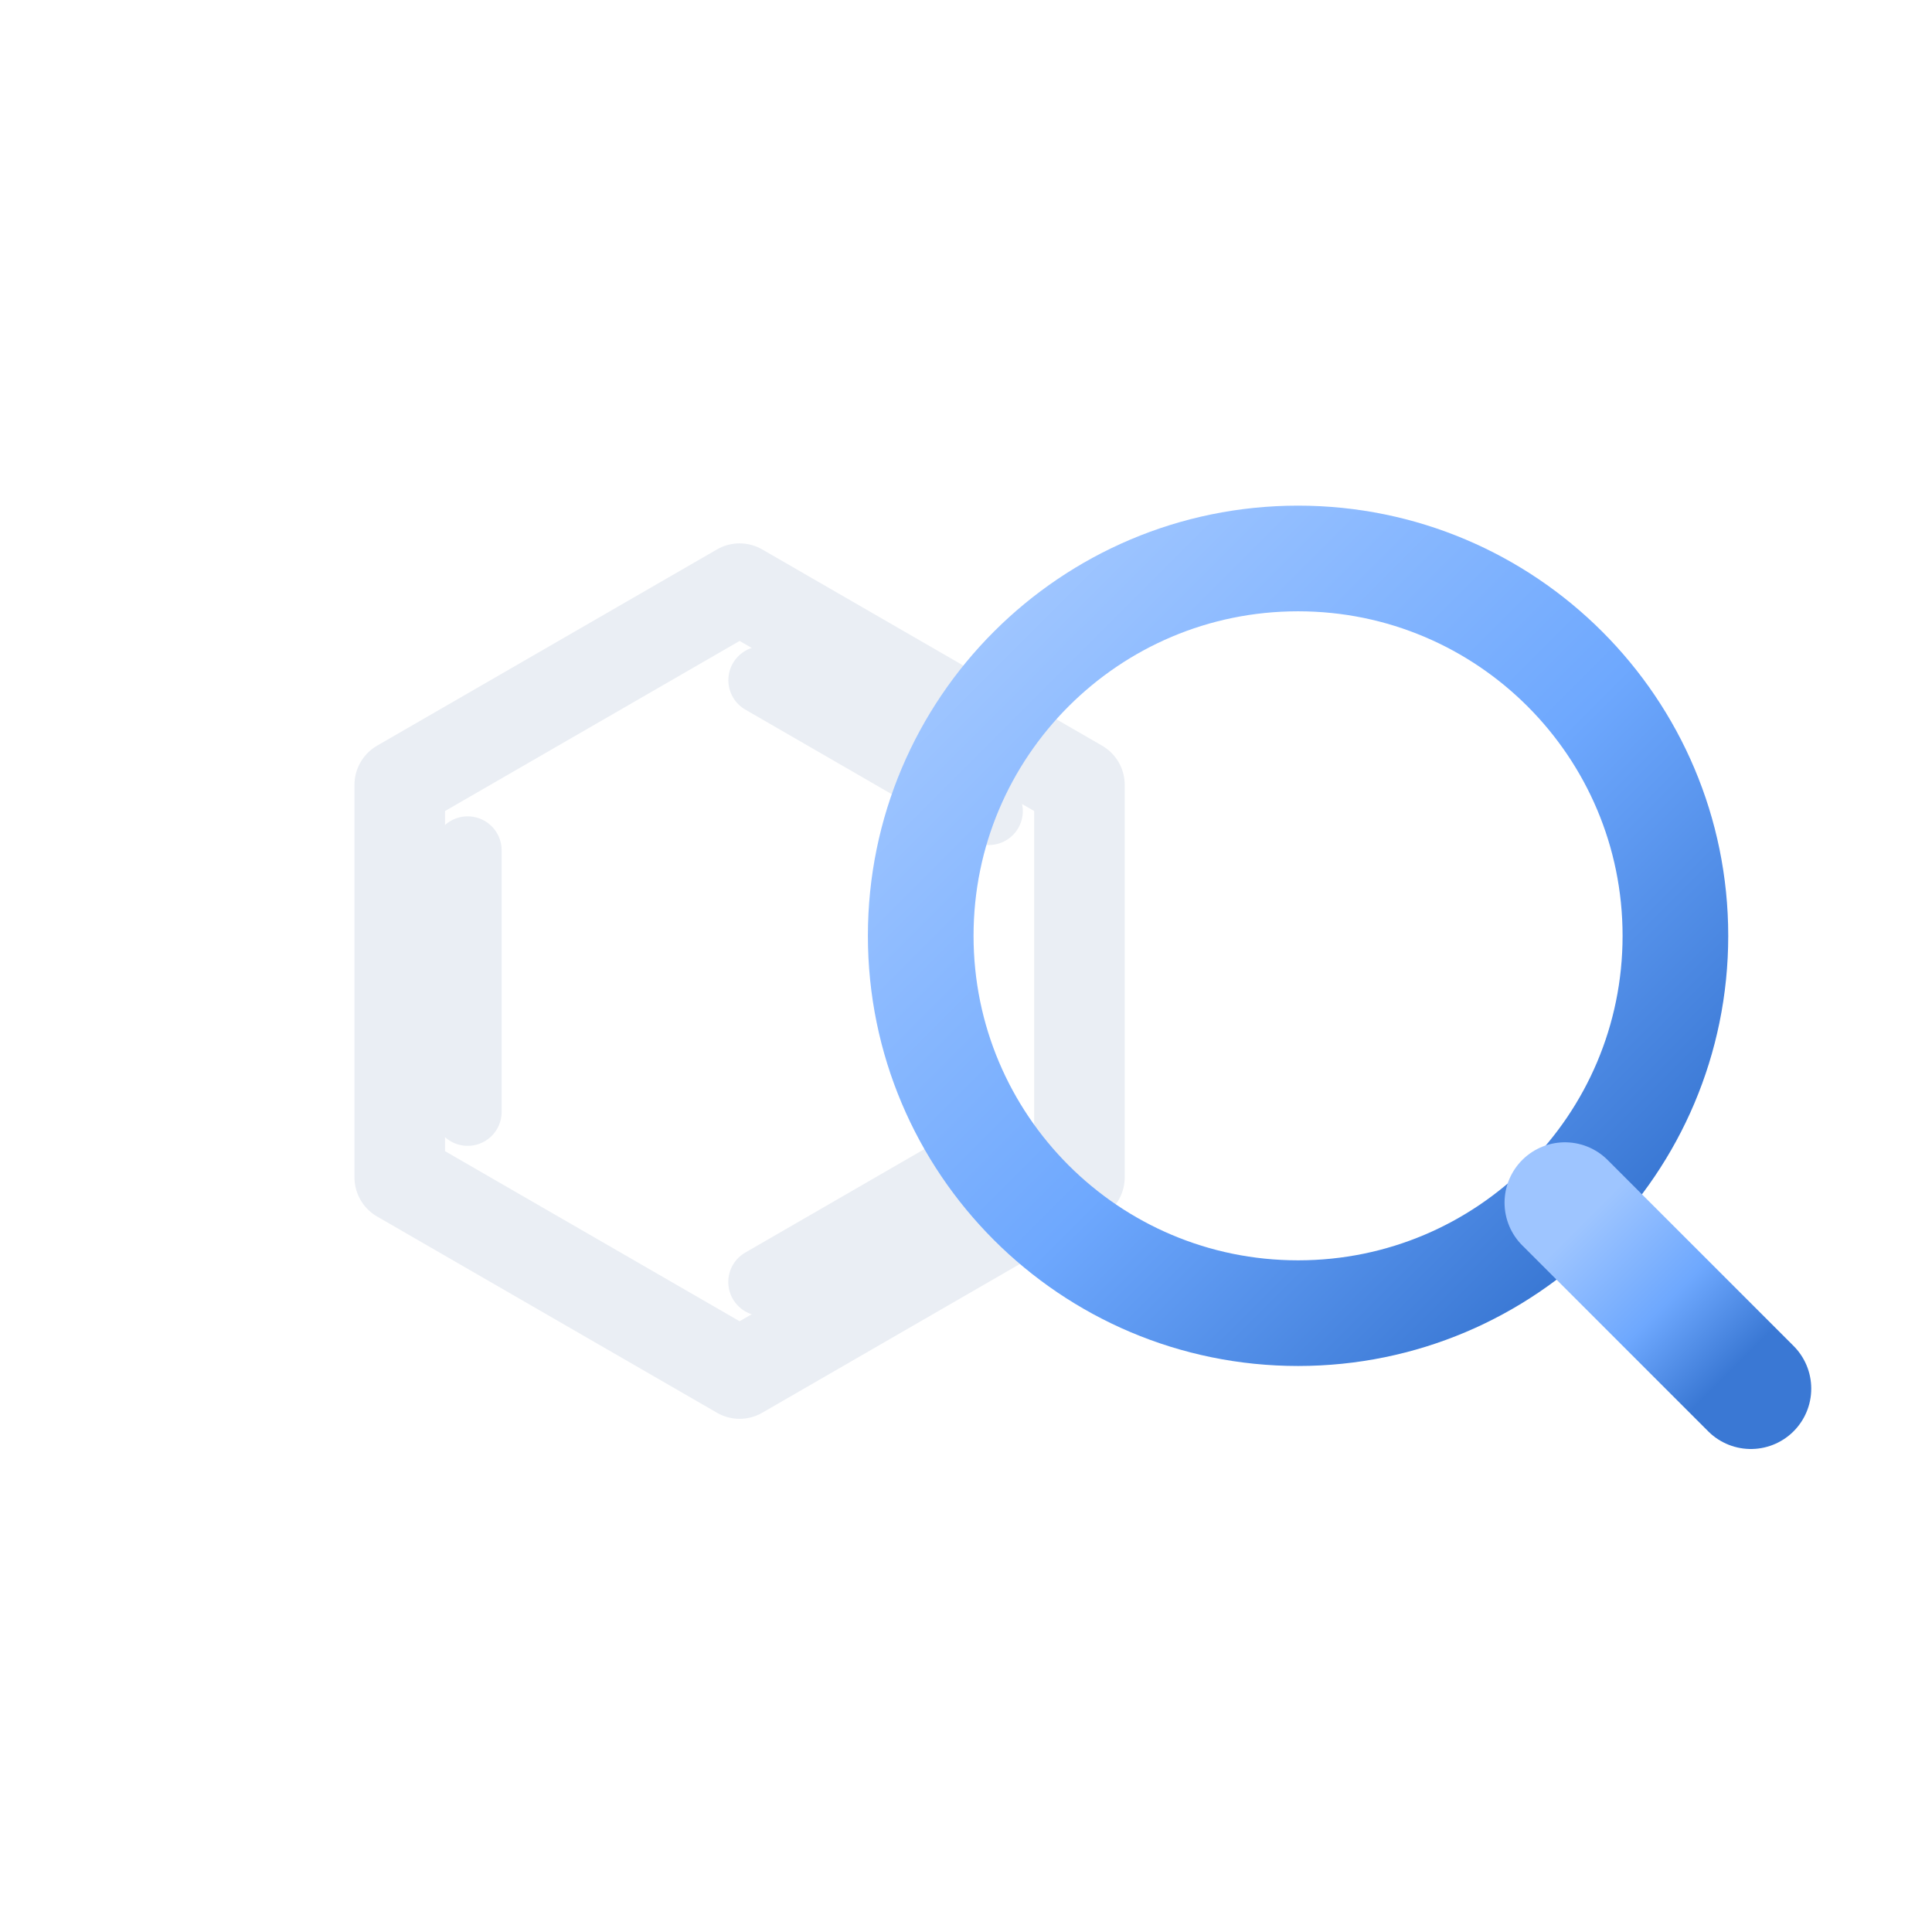
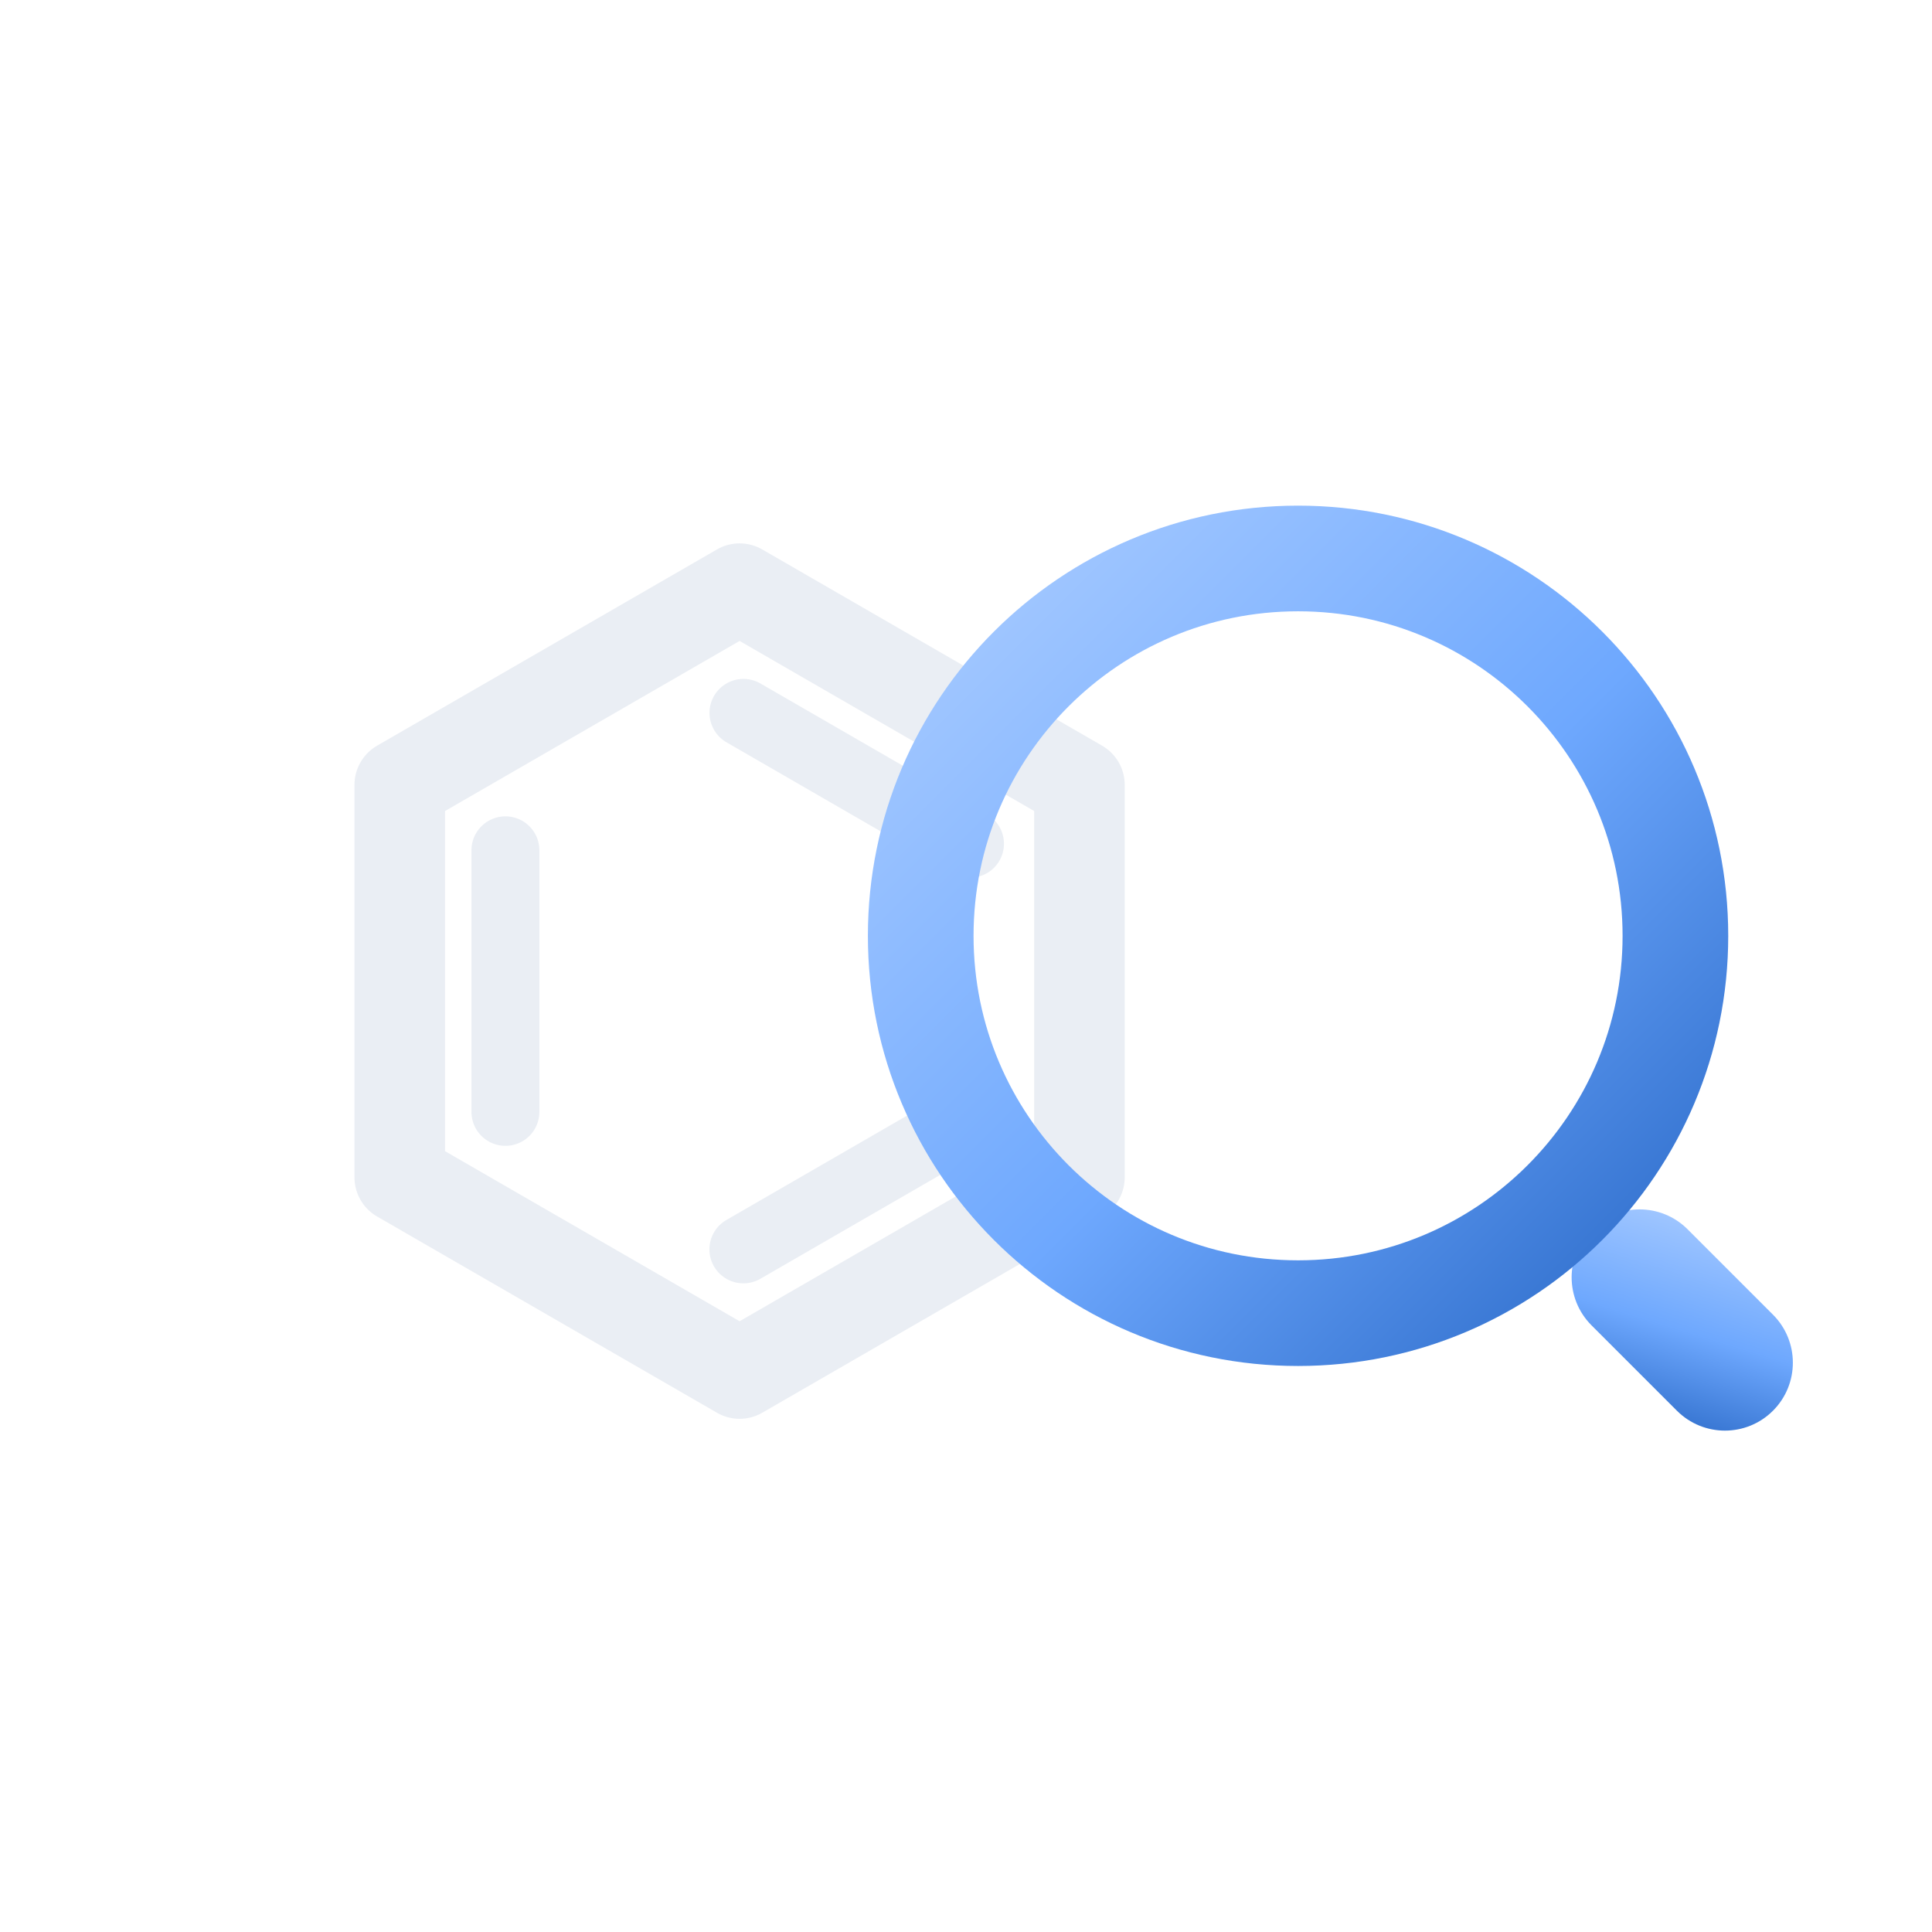
<svg xmlns="http://www.w3.org/2000/svg" viewBox="0 0 256 256" fill="none" role="img" aria-label="Chem-OCR mark">
  <defs>
    <linearGradient id="rim" x1="0.1" y1="0.1" x2="0.9" y2="0.9">
      <stop offset="0%" stop-color="#9ec5ff" />
      <stop offset="55%" stop-color="#6ea8fe" />
      <stop offset="100%" stop-color="#3a78d4" />
    </linearGradient>
  </defs>
  <g stroke="#eaeef4" stroke-width="12" stroke-linecap="round" stroke-linejoin="round">
    <polygon points="98,78 143.03,104 143.03,156 98,182 52.97,156 52.97,104" />
    <g stroke-width="9">
-       <line x1="101.01" y1="90.13" x2="131.03" y2="107.47" />
-       <line x1="131.02" y1="152.53" x2="101.00" y2="169.87" />
-       <line x1="61.97" y1="147.33" x2="61.97" y2="112.67" />
+       <line x1="98.51" y1="94.46" x2="128.53" y2="111.80" />
+       <line x1="128.52" y1="148.21" x2="98.50" y2="165.55" />
+       <line x1="66.97" y1="147.33" x2="66.97" y2="112.67" />
    </g>
  </g>
  <g>
+     <rect x="-2" y="-9" width="34" height="18" rx="9" fill="url(#rim)" transform="translate(212.30 164.30) rotate(45)" />
    <circle cx="172" cy="124" r="50" stroke="url(#rim)" stroke-width="14" />
-     <line x1="207.36" y1="159.36" x2="232" y2="184" stroke="url(#rim)" stroke-width="16" stroke-linecap="round" />
  </g>
</svg>
